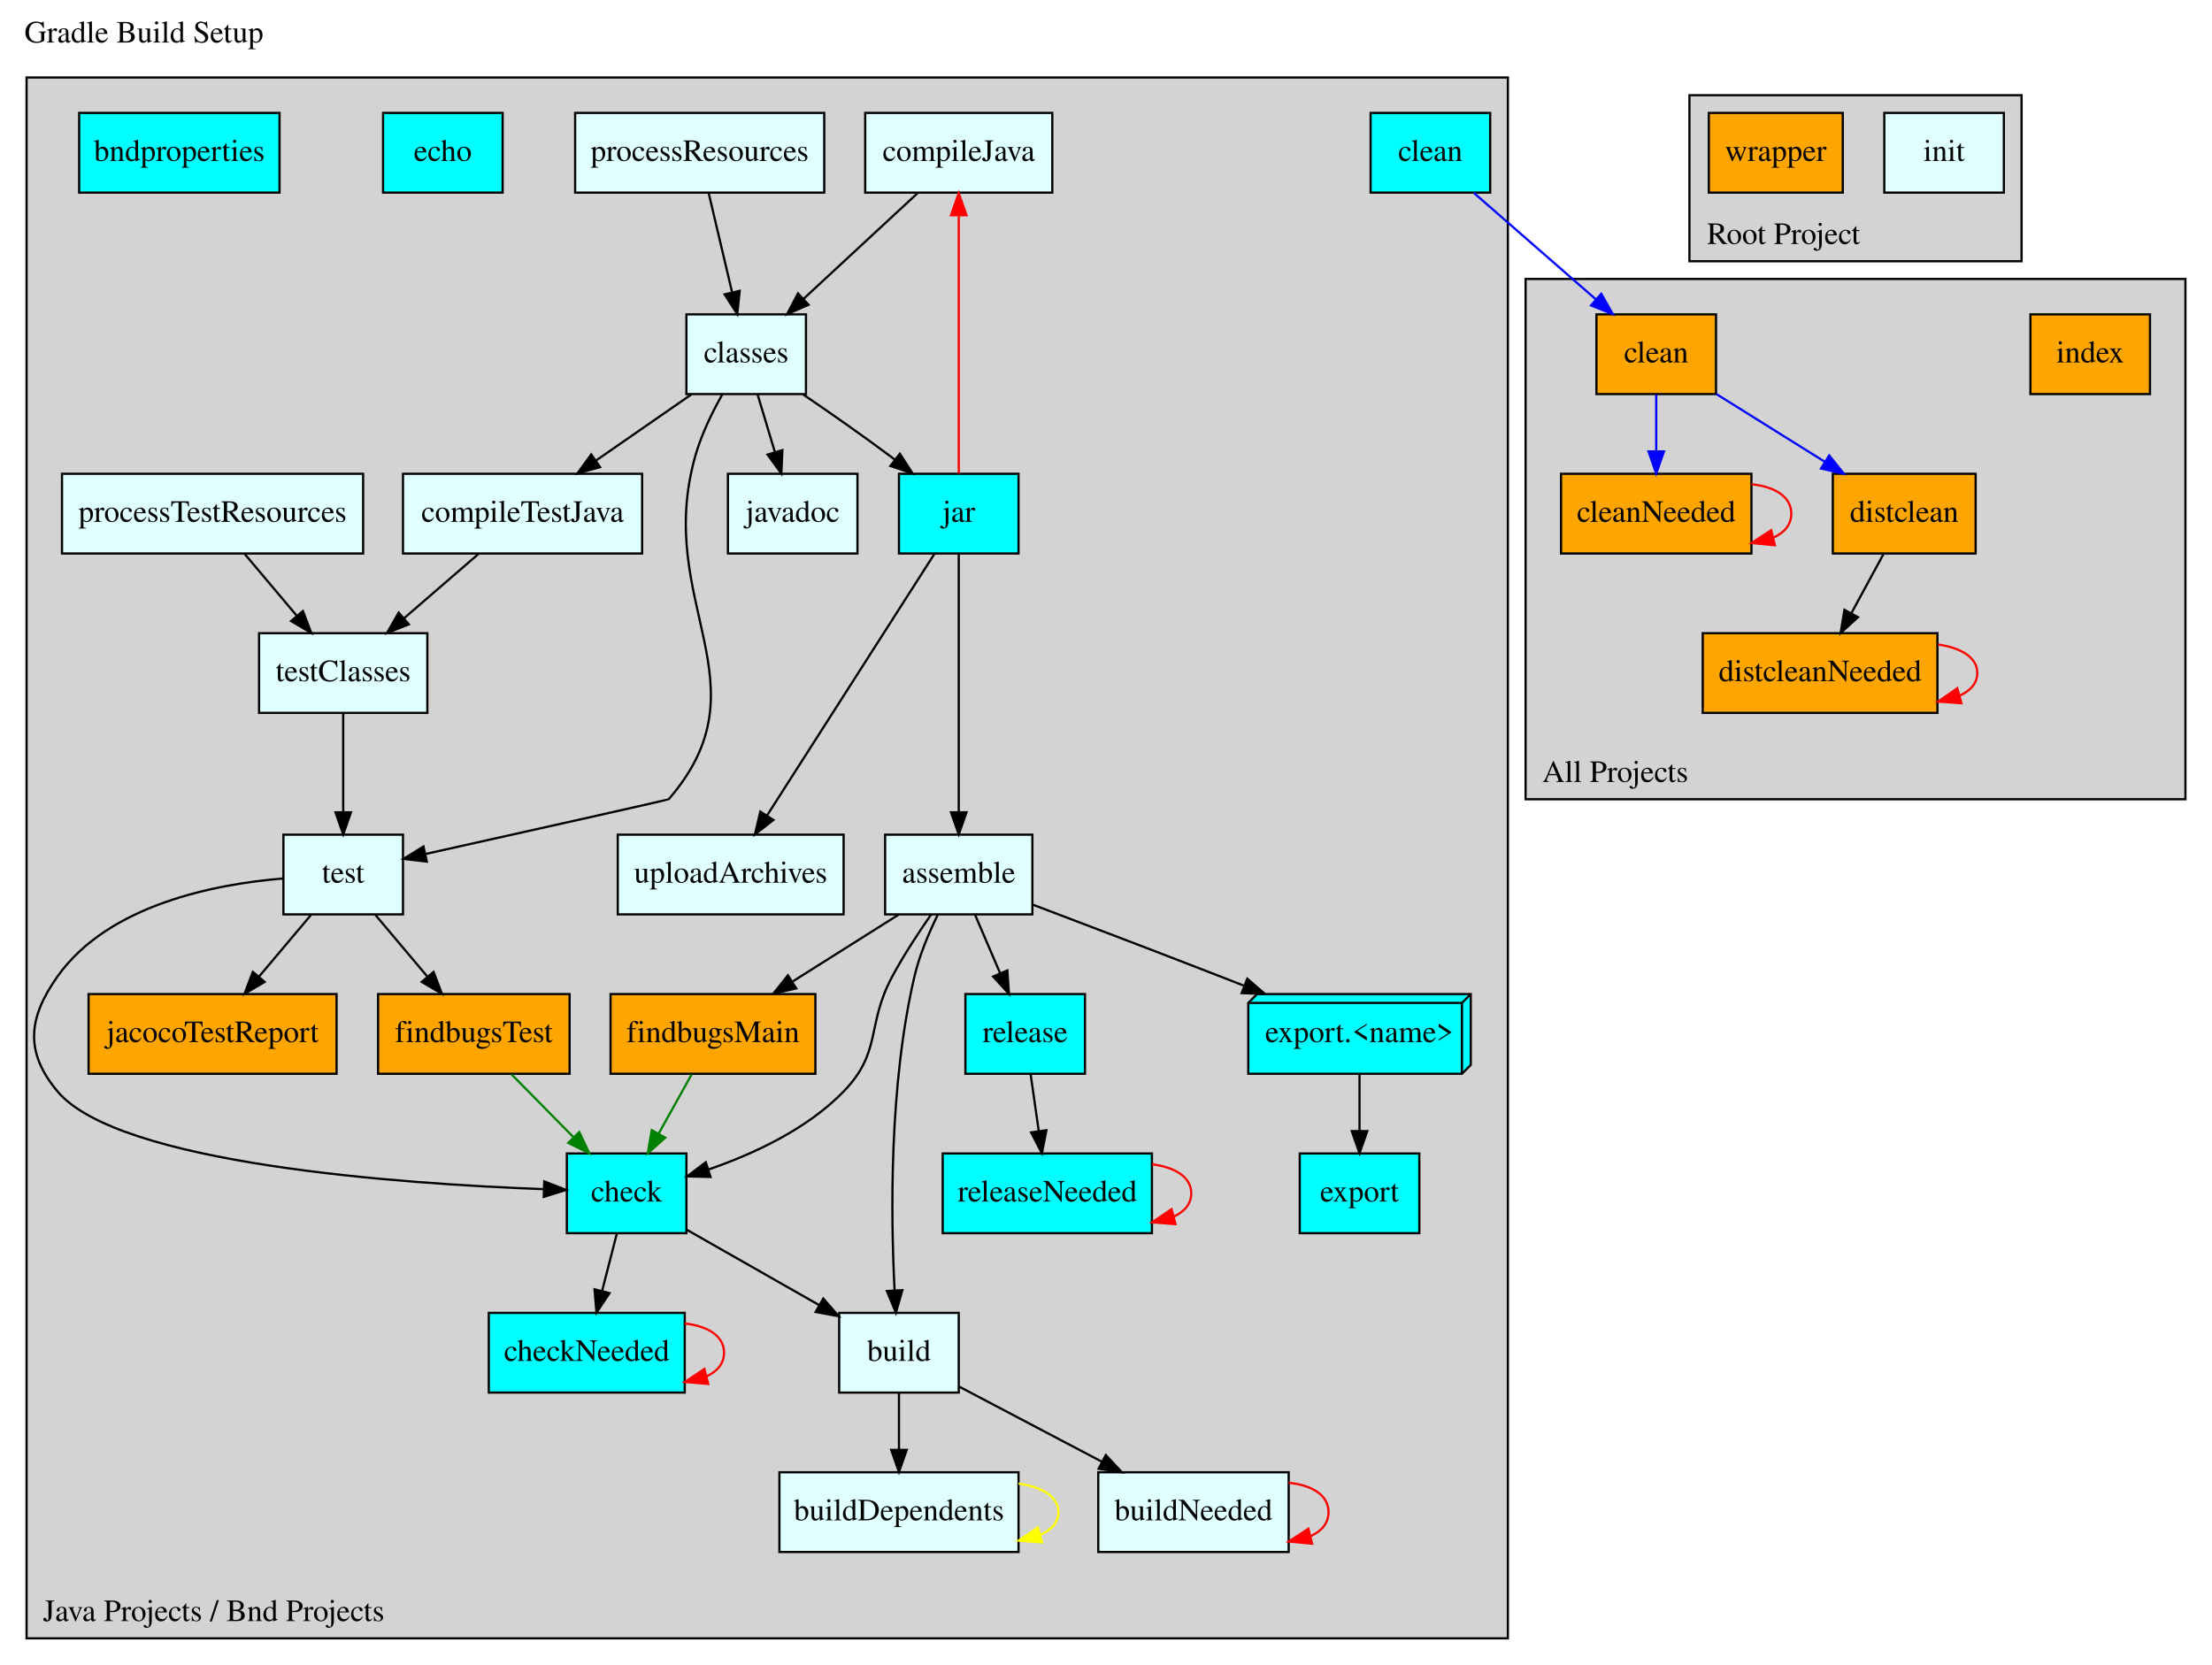
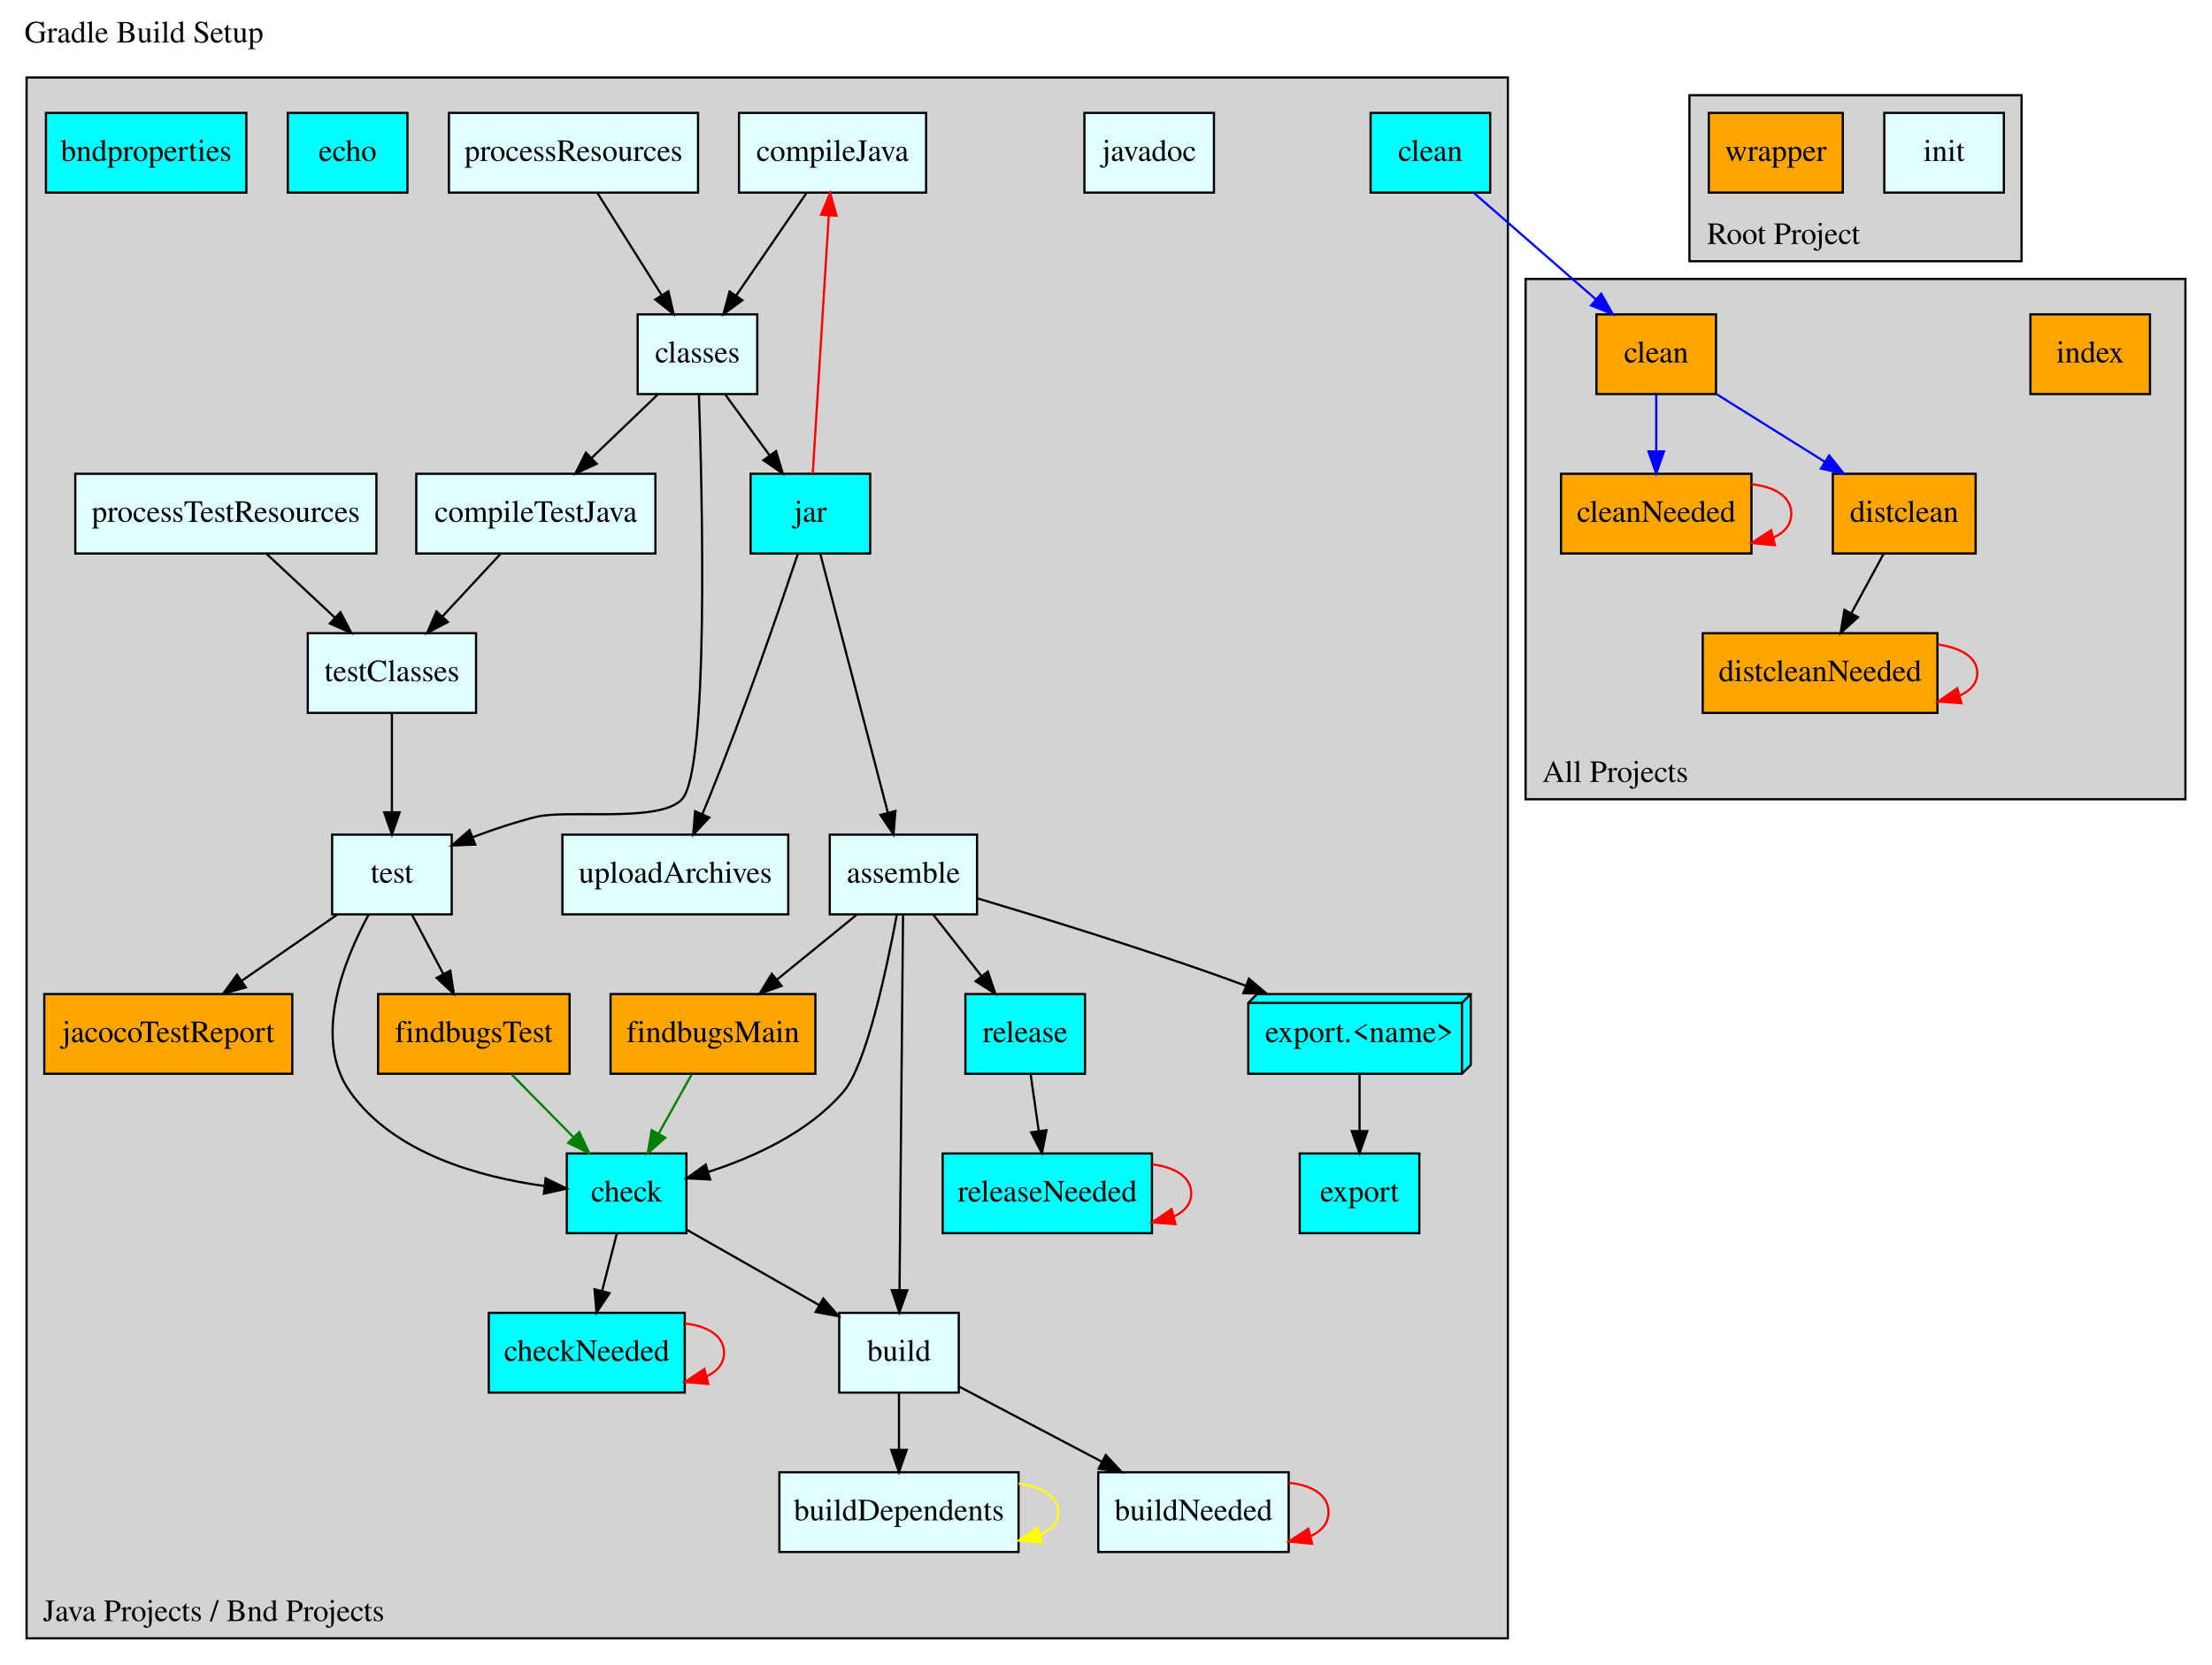
<svg xmlns="http://www.w3.org/2000/svg" width="999pt" height="752pt" viewBox="0.00 0.00 999.00 752.00">
  <g id="graph0" class="graph" transform="scale(1 1) rotate(0) translate(4 748)">
    <polygon fill="white" stroke="white" points="-4,4 -4,-748 995,-748 995,4 -4,4" />
    <text text-anchor="middle" x="61" y="-728.8" font-family="Times,serif" font-size="14.00">Gradle Build Setup</text>
    <g id="clust1" class="cluster">
      <polygon fill="lightgrey" stroke="black" points="8,-8 8,-713 677,-713 677,-8 8,-8" />
      <text text-anchor="middle" x="92.5" y="-15.8" font-family="Times,serif" font-size="14.00">Java Projects / Bnd Projects</text>
    </g>
    <g id="clust2" class="cluster" />
    <g id="clust3" class="cluster" />
    <g id="clust4" class="cluster" />
    <g id="clust5" class="cluster" />
    <g id="clust6" class="cluster" />
    <g id="clust7" class="cluster" />
    <g id="clust8" class="cluster" />
    <g id="clust9" class="cluster" />
    <g id="clust10" class="cluster" />
    <g id="clust11" class="cluster" />
    <g id="clust12" class="cluster">
      <polygon fill="lightgrey" stroke="black" points="759,-630 759,-705 909,-705 909,-630 759,-630" />
      <text text-anchor="middle" x="801.5" y="-637.8" font-family="Times,serif" font-size="14.00">Root Project</text>
    </g>
    <g id="clust13" class="cluster">
      <polygon fill="lightgrey" stroke="black" points="685,-387 685,-622 983,-622 983,-387 685,-387" />
      <text text-anchor="middle" x="725.5" y="-394.8" font-family="Times,serif" font-size="14.00">All Projects</text>
    </g>
    <g id="clust14" class="cluster" />
    <g id="clust15" class="cluster" />
    <g id="node1" class="node">
-       <polygon fill="lightcyan" stroke="black" points="471.25,-697 386.75,-697 386.75,-661 471.25,-661 471.25,-697" />
-       <text text-anchor="middle" x="429" y="-675.3" font-family="Times,serif" font-size="14.00">compileJava</text>
+       <polygon fill="lightcyan" stroke="black" points="414.25,-697 329.75,-697 329.75,-661 414.25,-661 414.25,-697" />
+       <text text-anchor="middle" x="372" y="-675.3" font-family="Times,serif" font-size="14.00">compileJava</text>
    </g>
    <g id="node3" class="node">
-       <polygon fill="lightcyan" stroke="black" points="360,-606 306,-606 306,-570 360,-570 360,-606" />
-       <text text-anchor="middle" x="333" y="-584.3" font-family="Times,serif" font-size="14.00">classes</text>
+       <polygon fill="lightcyan" stroke="black" points="338,-606 284,-606 284,-570 338,-570 338,-606" />
+       <text text-anchor="middle" x="311" y="-584.3" font-family="Times,serif" font-size="14.00">classes</text>
    </g>
    <g id="edge1" class="edge">
-       <path fill="none" stroke="black" d="M410.49,-660.84C395.881,-647.296 375.322,-628.236 359.051,-613.152" />
-       <polygon fill="black" stroke="black" points="361.166,-610.339 351.453,-606.107 356.407,-615.473 361.166,-610.339" />
+       <path fill="none" stroke="black" d="M360.239,-660.84C351.209,-647.666 338.602,-629.272 328.405,-614.394" />
+       <polygon fill="black" stroke="black" points="331.266,-612.377 322.725,-606.107 325.492,-616.335 331.266,-612.377" />
    </g>
    <g id="node2" class="node">
-       <polygon fill="lightcyan" stroke="black" points="368.25,-697 255.75,-697 255.75,-661 368.25,-661 368.25,-697" />
-       <text text-anchor="middle" x="312" y="-675.3" font-family="Times,serif" font-size="14.00">processResources</text>
+       <polygon fill="lightcyan" stroke="black" points="311.25,-697 198.75,-697 198.75,-661 311.25,-661 311.25,-697" />
+       <text text-anchor="middle" x="255" y="-675.3" font-family="Times,serif" font-size="14.00">processResources</text>
    </g>
    <g id="edge2" class="edge">
-       <path fill="none" stroke="black" d="M316.049,-660.84C319.041,-648.158 323.175,-630.64 326.611,-616.077" />
-       <polygon fill="black" stroke="black" points="330.073,-616.644 328.963,-606.107 323.26,-615.036 330.073,-616.644" />
+       <path fill="none" stroke="black" d="M265.797,-660.84C274.009,-647.789 285.444,-629.615 294.758,-614.813" />
+       <polygon fill="black" stroke="black" points="297.873,-616.435 300.236,-606.107 291.948,-612.707 297.873,-616.435" />
    </g>
    <g id="node4" class="node">
-       <polygon fill="cyan" stroke="black" points="456,-534 402,-534 402,-498 456,-498 456,-534" />
-       <text text-anchor="middle" x="429" y="-512.3" font-family="Times,serif" font-size="14.00">jar</text>
+       <polygon fill="cyan" stroke="black" points="389,-534 335,-534 335,-498 389,-498 389,-534" />
+       <text text-anchor="middle" x="362" y="-512.3" font-family="Times,serif" font-size="14.00">jar</text>
+     </g>
+     <g id="edge4" class="edge">
+       <path fill="none" stroke="black" d="M323.607,-569.697C329.597,-561.474 336.876,-551.483 343.479,-542.421" />
+       <polygon fill="black" stroke="black" points="346.478,-544.248 349.538,-534.104 340.821,-540.126 346.478,-544.248" />
+     </g>
+     <g id="node5" class="node">
+       <polygon fill="lightcyan" stroke="black" points="292,-534 184,-534 184,-498 292,-498 292,-534" />
+       <text text-anchor="middle" x="238" y="-512.3" font-family="Times,serif" font-size="14.00">compileTestJava</text>
+     </g>
+     <g id="edge3" class="edge">
+       <path fill="none" stroke="black" d="M292.955,-569.697C283.938,-561.05 272.882,-550.449 263.057,-541.027" />
+       <polygon fill="black" stroke="black" points="265.478,-538.499 255.837,-534.104 260.633,-543.552 265.478,-538.499" />
+     </g>
+     <g id="node8" class="node">
+       <polygon fill="lightcyan" stroke="black" points="200,-371 146,-371 146,-335 200,-335 200,-371" />
+       <text text-anchor="middle" x="173" y="-349.3" font-family="Times,serif" font-size="14.00">test</text>
    </g>
    <g id="edge5" class="edge">
-       <path fill="none" stroke="black" d="M358.617,-569.9C370.708,-561.668 385.25,-551.535 398,-542 398.727,-541.457 399.46,-540.903 400.198,-540.342" />
-       <polygon fill="black" stroke="black" points="402.408,-543.057 408.153,-534.155 398.11,-537.532 402.408,-543.057" />
-     </g>
-     <g id="node5" class="node">
-       <polygon fill="lightcyan" stroke="black" points="286,-534 178,-534 178,-498 286,-498 286,-534" />
-       <text text-anchor="middle" x="232" y="-512.3" font-family="Times,serif" font-size="14.00">compileTestJava</text>
-     </g>
-     <g id="edge4" class="edge">
-       <path fill="none" stroke="black" d="M308.293,-569.876C295.331,-560.893 279.272,-549.763 265.235,-540.034" />
-       <polygon fill="black" stroke="black" points="267.015,-537.009 256.802,-534.19 263.028,-542.763 267.015,-537.009" />
-     </g>
-     <g id="node8" class="node">
-       <polygon fill="lightcyan" stroke="black" points="178,-371 124,-371 124,-335 178,-335 178,-371" />
-       <text text-anchor="middle" x="151" y="-349.3" font-family="Times,serif" font-size="14.00">test</text>
+       <path fill="none" stroke="black" d="M311.642,-569.947C313.202,-524.023 316.216,-400.31 304,-387 294.01,-376.116 252.337,-382.568 238,-379 228.608,-376.663 218.735,-373.343 209.599,-369.884" />
+       <polygon fill="black" stroke="black" points="210.62,-366.524 200.033,-366.115 208.054,-373.037 210.62,-366.524" />
+     </g>
+     <g id="edge21" class="edge">
+       <path fill="none" stroke="red" d="M363.062,-534.106C364.794,-561.986 368.239,-617.453 370.31,-650.788" />
+       <polygon fill="red" stroke="red" points="366.817,-651.006 370.93,-660.77 373.803,-650.572 366.817,-651.006" />
+     </g>
+     <g id="node9" class="node">
+       <polygon fill="lightcyan" stroke="black" points="352,-371 250,-371 250,-335 352,-335 352,-371" />
+       <text text-anchor="middle" x="301" y="-349.3" font-family="Times,serif" font-size="14.00">uploadArchives</text>
+     </g>
+     <g id="edge8" class="edge">
+       <path fill="none" stroke="black" d="M356.336,-497.855C348.058,-473.138 331.906,-426.161 316,-387 315.101,-384.786 314.138,-382.503 313.151,-380.22" />
+       <polygon fill="black" stroke="black" points="316.317,-378.725 309.053,-371.012 309.922,-381.572 316.317,-378.725" />
+     </g>
+     <g id="node10" class="node">
+       <polygon fill="lightcyan" stroke="black" points="437.25,-371 370.75,-371 370.75,-335 437.25,-335 437.25,-371" />
+       <text text-anchor="middle" x="404" y="-349.3" font-family="Times,serif" font-size="14.00">assemble</text>
+     </g>
+     <g id="edge9" class="edge">
+       <path fill="none" stroke="black" d="M366.495,-497.77C373.789,-469.808 388.261,-414.333 396.94,-381.064" />
+       <polygon fill="black" stroke="black" points="400.4,-381.666 399.538,-371.106 393.627,-379.899 400.4,-381.666" />
+     </g>
+     <g id="node7" class="node">
+       <polygon fill="lightcyan" stroke="black" points="211,-462 135,-462 135,-426 211,-426 211,-462" />
+       <text text-anchor="middle" x="173" y="-440.3" font-family="Times,serif" font-size="14.00">testClasses</text>
    </g>
    <g id="edge6" class="edge">
-       <path fill="none" stroke="black" d="M322.127,-569.709C317.573,-561.603 312.715,-551.627 310,-542 291.245,-475.499 343.228,-439.236 298,-387 297.77,-386.735 231.697,-371.975 188.223,-362.287" />
-       <polygon fill="black" stroke="black" points="188.77,-358.823 178.249,-360.065 187.248,-365.655 188.77,-358.823" />
-     </g>
-     <g id="node22" class="node">
-       <polygon fill="lightcyan" stroke="black" points="383.25,-534 324.75,-534 324.75,-498 383.25,-498 383.25,-534" />
-       <text text-anchor="middle" x="354" y="-512.3" font-family="Times,serif" font-size="14.00">javadoc</text>
-     </g>
-     <g id="edge3" class="edge">
-       <path fill="none" stroke="black" d="M338.191,-569.697C340.531,-561.898 343.347,-552.509 345.951,-543.829" />
-       <polygon fill="black" stroke="black" points="349.348,-544.688 348.869,-534.104 342.643,-542.677 349.348,-544.688" />
-     </g>
-     <g id="edge22" class="edge">
-       <path fill="none" stroke="red" d="M429,-534.106C429,-561.866 429,-616.974 429,-650.354" />
-       <polygon fill="red" stroke="red" points="425.5,-650.77 429,-660.77 432.5,-650.77 425.5,-650.77" />
-     </g>
-     <g id="node9" class="node">
-       <polygon fill="lightcyan" stroke="black" points="377,-371 275,-371 275,-335 377,-335 377,-371" />
-       <text text-anchor="middle" x="326" y="-349.3" font-family="Times,serif" font-size="14.00">uploadArchives</text>
-     </g>
-     <g id="edge9" class="edge">
-       <path fill="none" stroke="black" d="M417.977,-497.77C399.856,-469.445 363.674,-412.888 342.492,-379.779" />
-       <polygon fill="black" stroke="black" points="345.281,-377.643 336.944,-371.106 339.384,-381.416 345.281,-377.643" />
-     </g>
-     <g id="node10" class="node">
-       <polygon fill="lightcyan" stroke="black" points="462.25,-371 395.75,-371 395.75,-335 462.25,-335 462.25,-371" />
-       <text text-anchor="middle" x="429" y="-349.3" font-family="Times,serif" font-size="14.00">assemble</text>
+       <path fill="none" stroke="black" d="M221.933,-497.697C214.061,-489.22 204.445,-478.864 195.827,-469.583" />
+       <polygon fill="black" stroke="black" points="198.252,-467.051 188.883,-462.104 193.122,-471.814 198.252,-467.051" />
+     </g>
+     <g id="node6" class="node">
+       <polygon fill="lightcyan" stroke="black" points="166,-534 30,-534 30,-498 166,-498 166,-534" />
+       <text text-anchor="middle" x="98" y="-512.3" font-family="Times,serif" font-size="14.00">processTestResources</text>
+     </g>
+     <g id="edge7" class="edge">
+       <path fill="none" stroke="black" d="M116.539,-497.697C125.803,-489.05 137.162,-478.449 147.257,-469.027" />
+       <polygon fill="black" stroke="black" points="149.751,-471.486 154.674,-462.104 144.975,-466.369 149.751,-471.486" />
    </g>
    <g id="edge10" class="edge">
-       <path fill="none" stroke="black" d="M429,-497.77C429,-469.929 429,-414.813 429,-381.498" />
-       <polygon fill="black" stroke="black" points="432.5,-381.106 429,-371.106 425.5,-381.106 432.5,-381.106" />
-     </g>
-     <g id="node7" class="node">
-       <polygon fill="lightcyan" stroke="black" points="189,-462 113,-462 113,-426 189,-426 189,-462" />
-       <text text-anchor="middle" x="151" y="-440.3" font-family="Times,serif" font-size="14.00">testClasses</text>
-     </g>
-     <g id="edge7" class="edge">
-       <path fill="none" stroke="black" d="M211.978,-497.697C201.874,-488.965 189.464,-478.24 178.482,-468.75" />
-       <polygon fill="black" stroke="black" points="180.647,-465.995 170.792,-462.104 176.07,-471.291 180.647,-465.995" />
-     </g>
-     <g id="node6" class="node">
-       <polygon fill="lightcyan" stroke="black" points="160,-534 24,-534 24,-498 160,-498 160,-534" />
-       <text text-anchor="middle" x="92" y="-512.3" font-family="Times,serif" font-size="14.00">processTestResources</text>
-     </g>
-     <g id="edge8" class="edge">
-       <path fill="none" stroke="black" d="M106.584,-497.697C113.658,-489.305 122.283,-479.07 130.045,-469.861" />
-       <polygon fill="black" stroke="black" points="132.815,-472.006 136.583,-462.104 127.463,-467.495 132.815,-472.006" />
-     </g>
-     <g id="edge11" class="edge">
-       <path fill="none" stroke="black" d="M151,-425.84C151,-413.281 151,-395.979 151,-381.502" />
-       <polygon fill="black" stroke="black" points="154.5,-381.107 151,-371.107 147.5,-381.107 154.5,-381.107" />
+       <path fill="none" stroke="black" d="M173,-425.84C173,-413.281 173,-395.979 173,-381.502" />
+       <polygon fill="black" stroke="black" points="176.5,-381.107 173,-371.107 169.5,-381.107 176.5,-381.107" />
    </g>
    <g id="node11" class="node">
      <polygon fill="cyan" stroke="black" points="306,-227 252,-227 252,-191 306,-191 306,-227" />
      <text text-anchor="middle" x="279" y="-205.3" font-family="Times,serif" font-size="14.00">check</text>
    </g>
-     <g id="edge14" class="edge">
-       <path fill="none" stroke="black" d="M123.93,-351.22C93.42,-348.715 45.075,-339.488 22,-307 8.617,-288.158 7.134,-272.695 22,-255 49.6,-222.147 177.102,-213.274 241.525,-210.882" />
-       <polygon fill="black" stroke="black" points="241.793,-214.375 251.67,-210.539 241.557,-207.379 241.793,-214.375" />
+     <g id="edge13" class="edge">
+       <path fill="none" stroke="black" d="M162.526,-334.96C151.273,-314.222 137.127,-279.008 154,-255 173.667,-227.017 212.491,-216.354 241.68,-212.334" />
+       <polygon fill="black" stroke="black" points="242.419,-215.772 251.945,-211.134 241.606,-208.819 242.419,-215.772" />
    </g>
    <g id="node21" class="node">
      <polygon fill="orange" stroke="black" points="253.25,-299 166.75,-299 166.75,-263 253.25,-263 253.25,-299" />
      <text text-anchor="middle" x="210" y="-277.3" font-family="Times,serif" font-size="14.00">findbugsTest</text>
    </g>
-     <g id="edge29" class="edge">
-       <path fill="none" stroke="black" d="M165.584,-334.697C172.658,-326.305 181.283,-316.07 189.045,-306.861" />
-       <polygon fill="black" stroke="black" points="191.815,-309.006 195.583,-299.104 186.463,-304.495 191.815,-309.006" />
+     <g id="edge28" class="edge">
+       <path fill="none" stroke="black" d="M182.146,-334.697C186.403,-326.644 191.556,-316.894 196.266,-307.982" />
+       <polygon fill="black" stroke="black" points="199.38,-309.581 200.959,-299.104 193.192,-306.31 199.38,-309.581" />
    </g>
    <g id="node26" class="node">
-       <polygon fill="orange" stroke="black" points="148,-299 36,-299 36,-263 148,-263 148,-299" />
-       <text text-anchor="middle" x="92" y="-277.3" font-family="Times,serif" font-size="14.00">jacocoTestReport</text>
-     </g>
-     <g id="edge32" class="edge">
-       <path fill="none" stroke="black" d="M136.416,-334.697C129.342,-326.305 120.717,-316.07 112.955,-306.861" />
-       <polygon fill="black" stroke="black" points="115.537,-304.495 106.417,-299.104 110.185,-309.006 115.537,-304.495" />
-     </g>
-     <g id="edge13" class="edge">
-       <path fill="none" stroke="black" d="M416.531,-334.949C410.809,-326.727 404.166,-316.589 399,-307 387.099,-284.907 394.474,-273.011 377,-255 360.419,-237.91 336.124,-226.694 315.872,-219.733" />
-       <polygon fill="black" stroke="black" points="316.899,-216.387 306.307,-216.651 314.752,-223.05 316.899,-216.387" />
+       <polygon fill="orange" stroke="black" points="128,-299 16,-299 16,-263 128,-263 128,-299" />
+       <text text-anchor="middle" x="72" y="-277.3" font-family="Times,serif" font-size="14.00">jacocoTestReport</text>
+     </g>
+     <g id="edge31" class="edge">
+       <path fill="none" stroke="black" d="M148.293,-334.876C135.331,-325.893 119.272,-314.763 105.235,-305.034" />
+       <polygon fill="black" stroke="black" points="107.015,-302.009 96.802,-299.19 103.028,-307.763 107.015,-302.009" />
+     </g>
+     <g id="edge12" class="edge">
+       <path fill="none" stroke="black" d="M400.973,-334.594C396.408,-310.064 387.206,-266.973 377,-255 361.344,-236.634 336.607,-225.354 315.903,-218.681" />
+       <polygon fill="black" stroke="black" points="316.705,-215.267 306.121,-215.764 314.704,-221.976 316.705,-215.267" />
    </g>
    <g id="node13" class="node">
      <polygon fill="cyan" stroke="black" points="486,-299 432,-299 432,-263 486,-263 486,-299" />
      <text text-anchor="middle" x="459" y="-277.3" font-family="Times,serif" font-size="14.00">release</text>
    </g>
-     <g id="edge23" class="edge">
-       <path fill="none" stroke="black" d="M436.416,-334.697C439.794,-326.813 443.87,-317.304 447.623,-308.546" />
-       <polygon fill="black" stroke="black" points="450.947,-309.675 451.67,-299.104 444.513,-306.917 450.947,-309.675" />
+     <g id="edge22" class="edge">
+       <path fill="none" stroke="black" d="M417.596,-334.697C424.123,-326.389 432.068,-316.277 439.247,-307.141" />
+       <polygon fill="black" stroke="black" points="442.135,-309.13 445.561,-299.104 436.631,-304.805 442.135,-309.13" />
    </g>
    <g id="node15" class="node">
      <polygon fill="cyan" stroke="black" points="660.25,-299 563.75,-299 559.75,-295 559.75,-263 656.25,-263 660.25,-267 660.25,-299" />
      <polyline fill="none" stroke="black" points="656.25,-295 559.75,-295 " />
      <polyline fill="none" stroke="black" points="656.25,-295 656.25,-263 " />
      <polyline fill="none" stroke="black" points="656.25,-295 660.25,-299 " />
      <text text-anchor="middle" x="610" y="-277.3" font-family="Times,serif" font-size="14.00">export.&lt;name&gt;</text>
    </g>
-     <g id="edge24" class="edge">
-       <path fill="none" stroke="black" d="M462.361,-339.414C486.018,-330.456 518.496,-318.09 547,-307 550.496,-305.64 554.097,-304.231 557.725,-302.807" />
-       <polygon fill="black" stroke="black" points="559.31,-305.944 567.331,-299.022 556.744,-299.431 559.31,-305.944" />
+     <g id="edge23" class="edge">
+       <path fill="none" stroke="black" d="M437.457,-342.225C466.584,-333.535 509.844,-320.199 547,-307 550.76,-305.664 554.629,-304.244 558.512,-302.785" />
+       <polygon fill="black" stroke="black" points="560.049,-305.944 568.14,-299.104 557.55,-299.406 560.049,-305.944" />
    </g>
    <g id="node17" class="node">
      <polygon fill="lightcyan" stroke="black" points="429,-155 375,-155 375,-119 429,-119 429,-155" />
      <text text-anchor="middle" x="402" y="-133.3" font-family="Times,serif" font-size="14.00">build</text>
    </g>
-     <g id="edge12" class="edge">
-       <path fill="none" stroke="black" d="M419.415,-334.583C415.429,-326.452 411.22,-316.49 409,-307 397.532,-257.978 398.285,-198.819 400.033,-165.087" />
-       <polygon fill="black" stroke="black" points="403.529,-165.262 400.622,-155.074 396.541,-164.851 403.529,-165.262" />
+     <g id="edge11" class="edge">
+       <path fill="none" stroke="black" d="M403.84,-334.849C403.494,-297.832 402.675,-210.181 402.256,-165.386" />
+       <polygon fill="black" stroke="black" points="405.754,-165.199 402.161,-155.232 398.755,-165.265 405.754,-165.199" />
    </g>
    <g id="node20" class="node">
      <polygon fill="orange" stroke="black" points="364.25,-299 271.75,-299 271.75,-263 364.25,-263 364.25,-299" />
      <text text-anchor="middle" x="318" y="-277.3" font-family="Times,serif" font-size="14.00">findbugsMain</text>
    </g>
-     <g id="edge28" class="edge">
-       <path fill="none" stroke="black" d="M401.846,-334.876C387.467,-325.808 369.619,-314.552 354.09,-304.759" />
-       <polygon fill="black" stroke="black" points="355.584,-301.564 345.258,-299.19 351.85,-307.484 355.584,-301.564" />
+     <g id="edge27" class="edge">
+       <path fill="none" stroke="black" d="M382.742,-334.697C371.911,-325.881 358.582,-315.032 346.84,-305.474" />
+       <polygon fill="black" stroke="black" points="348.979,-302.703 339.014,-299.104 344.56,-308.132 348.979,-302.703" />
    </g>
    <g id="node12" class="node">
      <polygon fill="cyan" stroke="black" points="305.25,-155 216.75,-155 216.75,-119 305.25,-119 305.25,-155" />
      <text text-anchor="middle" x="261" y="-133.3" font-family="Times,serif" font-size="14.00">checkNeeded</text>
    </g>
-     <g id="edge15" class="edge">
+     <g id="edge14" class="edge">
      <path fill="none" stroke="black" d="M274.551,-190.697C272.545,-182.898 270.131,-173.509 267.899,-164.829" />
      <polygon fill="black" stroke="black" points="271.278,-163.918 265.398,-155.104 264.499,-165.661 271.278,-163.918" />
    </g>
-     <g id="edge17" class="edge">
+     <g id="edge16" class="edge">
      <path fill="none" stroke="black" d="M306.298,-192.465C323.894,-182.451 346.968,-169.319 366.05,-158.459" />
      <polygon fill="black" stroke="black" points="367.819,-161.48 374.779,-153.492 364.356,-155.396 367.819,-161.48" />
    </g>
-     <g id="edge16" class="edge">
+     <g id="edge15" class="edge">
      <path fill="none" stroke="red" d="M305.306,-150.203C315.507,-149.065 323,-144.664 323,-137 323,-132.09 319.925,-128.52 315.032,-126.288" />
      <polygon fill="red" stroke="red" points="315.862,-122.888 305.306,-123.797 314.125,-129.669 315.862,-122.888" />
    </g>
    <g id="node14" class="node">
      <polygon fill="cyan" stroke="black" points="516.25,-227 421.75,-227 421.75,-191 516.25,-191 516.25,-227" />
      <text text-anchor="middle" x="469" y="-205.3" font-family="Times,serif" font-size="14.00">releaseNeeded</text>
    </g>
-     <g id="edge26" class="edge">
+     <g id="edge25" class="edge">
      <path fill="none" stroke="black" d="M461.472,-262.697C462.574,-254.983 463.898,-245.712 465.127,-237.112" />
      <polygon fill="black" stroke="black" points="468.607,-237.499 466.557,-227.104 461.677,-236.509 468.607,-237.499" />
    </g>
-     <g id="edge27" class="edge">
+     <g id="edge26" class="edge">
      <path fill="none" stroke="red" d="M516.326,-222.101C526.571,-220.82 534,-216.453 534,-209 534,-204.225 530.951,-200.717 526.066,-198.476" />
      <polygon fill="red" stroke="red" points="526.889,-195.073 516.326,-195.899 525.098,-201.84 526.889,-195.073" />
    </g>
    <g id="node16" class="node">
      <polygon fill="cyan" stroke="black" points="637,-227 583,-227 583,-191 637,-191 637,-227" />
      <text text-anchor="middle" x="610" y="-205.3" font-family="Times,serif" font-size="14.00">export</text>
    </g>
-     <g id="edge25" class="edge">
+     <g id="edge24" class="edge">
      <path fill="none" stroke="black" d="M610,-262.697C610,-254.983 610,-245.712 610,-237.112" />
      <polygon fill="black" stroke="black" points="613.5,-237.104 610,-227.104 606.5,-237.104 613.5,-237.104" />
    </g>
    <g id="node18" class="node">
      <polygon fill="lightcyan" stroke="black" points="456,-83 348,-83 348,-47 456,-47 456,-83" />
      <text text-anchor="middle" x="402" y="-61.3" font-family="Times,serif" font-size="14.00">buildDependents</text>
    </g>
-     <g id="edge18" class="edge">
+     <g id="edge17" class="edge">
      <path fill="none" stroke="black" d="M402,-118.697C402,-110.983 402,-101.712 402,-93.112" />
      <polygon fill="black" stroke="black" points="405.5,-93.104 402,-83.104 398.5,-93.104 405.5,-93.104" />
    </g>
    <g id="node19" class="node">
      <polygon fill="lightcyan" stroke="black" points="578,-83 492,-83 492,-47 578,-47 578,-83" />
      <text text-anchor="middle" x="535" y="-61.3" font-family="Times,serif" font-size="14.00">buildNeeded</text>
    </g>
-     <g id="edge20" class="edge">
+     <g id="edge19" class="edge">
      <path fill="none" stroke="black" d="M429.235,-121.666C447.772,-111.91 472.649,-98.816 493.62,-87.779" />
      <polygon fill="black" stroke="black" points="495.421,-90.786 502.64,-83.032 492.161,-84.592 495.421,-90.786" />
    </g>
-     <g id="edge19" class="edge">
+     <g id="edge18" class="edge">
      <path fill="none" stroke="yellow" d="M456.007,-77.899C466.529,-76.401 474,-72.102 474,-65 474,-60.451 470.934,-57.051 465.964,-54.801" />
      <polygon fill="yellow" stroke="yellow" points="466.575,-51.341 456.007,-52.101 464.742,-58.096 466.575,-51.341" />
    </g>
-     <g id="edge21" class="edge">
+     <g id="edge20" class="edge">
      <path fill="none" stroke="red" d="M578.036,-78.262C588.355,-77.225 596,-72.805 596,-65 596,-60 592.862,-56.389 587.894,-54.167" />
      <polygon fill="red" stroke="red" points="588.583,-50.732 578.036,-51.738 586.909,-57.529 588.583,-50.732" />
    </g>
-     <g id="edge30" class="edge">
+     <g id="edge29" class="edge">
      <path fill="none" stroke="green" d="M308.36,-262.697C303.873,-254.644 298.441,-244.894 293.476,-235.982" />
      <polygon fill="green" stroke="green" points="296.454,-234.137 288.53,-227.104 290.339,-237.544 296.454,-234.137" />
    </g>
-     <g id="edge31" class="edge">
+     <g id="edge30" class="edge">
      <path fill="none" stroke="green" d="M227.056,-262.697C235.495,-254.135 245.825,-243.656 255.043,-234.304" />
      <polygon fill="green" stroke="green" points="257.613,-236.683 262.14,-227.104 252.627,-231.769 257.613,-236.683" />
+     </g>
+     <g id="node22" class="node">
+       <polygon fill="lightcyan" stroke="black" points="544.25,-697 485.75,-697 485.75,-661 544.25,-661 544.25,-697" />
+       <text text-anchor="middle" x="515" y="-675.3" font-family="Times,serif" font-size="14.00">javadoc</text>
    </g>
    <g id="node23" class="node">
      <polygon fill="cyan" stroke="black" points="669,-697 615,-697 615,-661 669,-661 669,-697" />
      <text text-anchor="middle" x="642" y="-675.3" font-family="Times,serif" font-size="14.00">clean</text>
    </g>
    <g id="node30" class="node">
      <polygon fill="orange" stroke="black" points="771,-606 717,-606 717,-570 771,-570 771,-606" />
      <text text-anchor="middle" x="744" y="-584.3" font-family="Times,serif" font-size="14.00">clean</text>
    </g>
-     <g id="edge33" class="edge">
+     <g id="edge32" class="edge">
      <path fill="none" stroke="blue" d="M661.667,-660.84C677.33,-647.173 699.43,-627.889 716.791,-612.741" />
      <polygon fill="blue" stroke="blue" points="719.16,-615.319 724.394,-606.107 714.558,-610.045 719.16,-615.319" />
    </g>
    <g id="node24" class="node">
-       <polygon fill="cyan" stroke="black" points="223,-697 169,-697 169,-661 223,-661 223,-697" />
-       <text text-anchor="middle" x="196" y="-675.3" font-family="Times,serif" font-size="14.00">echo</text>
+       <polygon fill="cyan" stroke="black" points="180,-697 126,-697 126,-661 180,-661 180,-697" />
+       <text text-anchor="middle" x="153" y="-675.3" font-family="Times,serif" font-size="14.00">echo</text>
    </g>
    <g id="node25" class="node">
-       <polygon fill="cyan" stroke="black" points="122.25,-697 31.75,-697 31.75,-661 122.25,-661 122.25,-697" />
-       <text text-anchor="middle" x="77" y="-675.3" font-family="Times,serif" font-size="14.00">bndproperties</text>
+       <polygon fill="cyan" stroke="black" points="107.25,-697 16.75,-697 16.75,-661 107.25,-661 107.25,-697" />
+       <text text-anchor="middle" x="62" y="-675.3" font-family="Times,serif" font-size="14.00">bndproperties</text>
    </g>
    <g id="node27" class="node">
      <polygon fill="lightcyan" stroke="black" points="901,-697 847,-697 847,-661 901,-661 901,-697" />
      <text text-anchor="middle" x="874" y="-675.3" font-family="Times,serif" font-size="14.00">init</text>
    </g>
    <g id="node28" class="node">
      <polygon fill="orange" stroke="black" points="828.25,-697 767.75,-697 767.75,-661 828.25,-661 828.25,-697" />
      <text text-anchor="middle" x="798" y="-675.3" font-family="Times,serif" font-size="14.00">wrapper</text>
    </g>
    <g id="node29" class="node">
      <polygon fill="orange" stroke="black" points="967,-606 913,-606 913,-570 967,-570 967,-606" />
      <text text-anchor="middle" x="940" y="-584.3" font-family="Times,serif" font-size="14.00">index</text>
    </g>
    <g id="node31" class="node">
      <polygon fill="orange" stroke="black" points="787,-534 701,-534 701,-498 787,-498 787,-534" />
      <text text-anchor="middle" x="744" y="-512.3" font-family="Times,serif" font-size="14.00">cleanNeeded</text>
    </g>
-     <g id="edge34" class="edge">
+     <g id="edge33" class="edge">
      <path fill="none" stroke="blue" d="M744,-569.697C744,-561.983 744,-552.712 744,-544.112" />
      <polygon fill="blue" stroke="blue" points="747.5,-544.104 744,-534.104 740.5,-544.104 747.5,-544.104" />
    </g>
    <g id="node32" class="node">
      <polygon fill="orange" stroke="black" points="888.25,-534 823.75,-534 823.75,-498 888.25,-498 888.25,-534" />
      <text text-anchor="middle" x="856" y="-512.3" font-family="Times,serif" font-size="14.00">distclean</text>
    </g>
-     <g id="edge36" class="edge">
+     <g id="edge35" class="edge">
      <path fill="none" stroke="blue" d="M771.112,-570.055C785.861,-560.837 804.29,-549.319 820.206,-539.371" />
      <polygon fill="blue" stroke="blue" points="822.124,-542.3 828.749,-534.032 818.414,-536.364 822.124,-542.3" />
    </g>
-     <g id="edge35" class="edge">
+     <g id="edge34" class="edge">
      <path fill="none" stroke="red" d="M787.036,-529.262C797.355,-528.225 805,-523.805 805,-516 805,-511 801.862,-507.389 796.894,-505.167" />
      <polygon fill="red" stroke="red" points="797.583,-501.732 787.036,-502.738 795.909,-508.529 797.583,-501.732" />
    </g>
    <g id="node33" class="node">
      <polygon fill="orange" stroke="black" points="871,-462 765,-462 765,-426 871,-426 871,-462" />
      <text text-anchor="middle" x="818" y="-440.3" font-family="Times,serif" font-size="14.00">distcleanNeeded</text>
    </g>
-     <g id="edge37" class="edge">
+     <g id="edge36" class="edge">
      <path fill="none" stroke="black" d="M846.607,-497.697C842.235,-489.644 836.943,-479.894 832.105,-470.982" />
      <polygon fill="black" stroke="black" points="835.132,-469.223 827.285,-462.104 828.98,-472.563 835.132,-469.223" />
    </g>
-     <g id="edge38" class="edge">
+     <g id="edge37" class="edge">
      <path fill="none" stroke="red" d="M871.257,-456.899C881.632,-455.401 889,-451.102 889,-444 889,-439.451 885.976,-436.051 881.075,-433.801" />
      <polygon fill="red" stroke="red" points="881.827,-430.378 871.257,-431.101 879.971,-437.128 881.827,-430.378" />
    </g>
  </g>
</svg>
